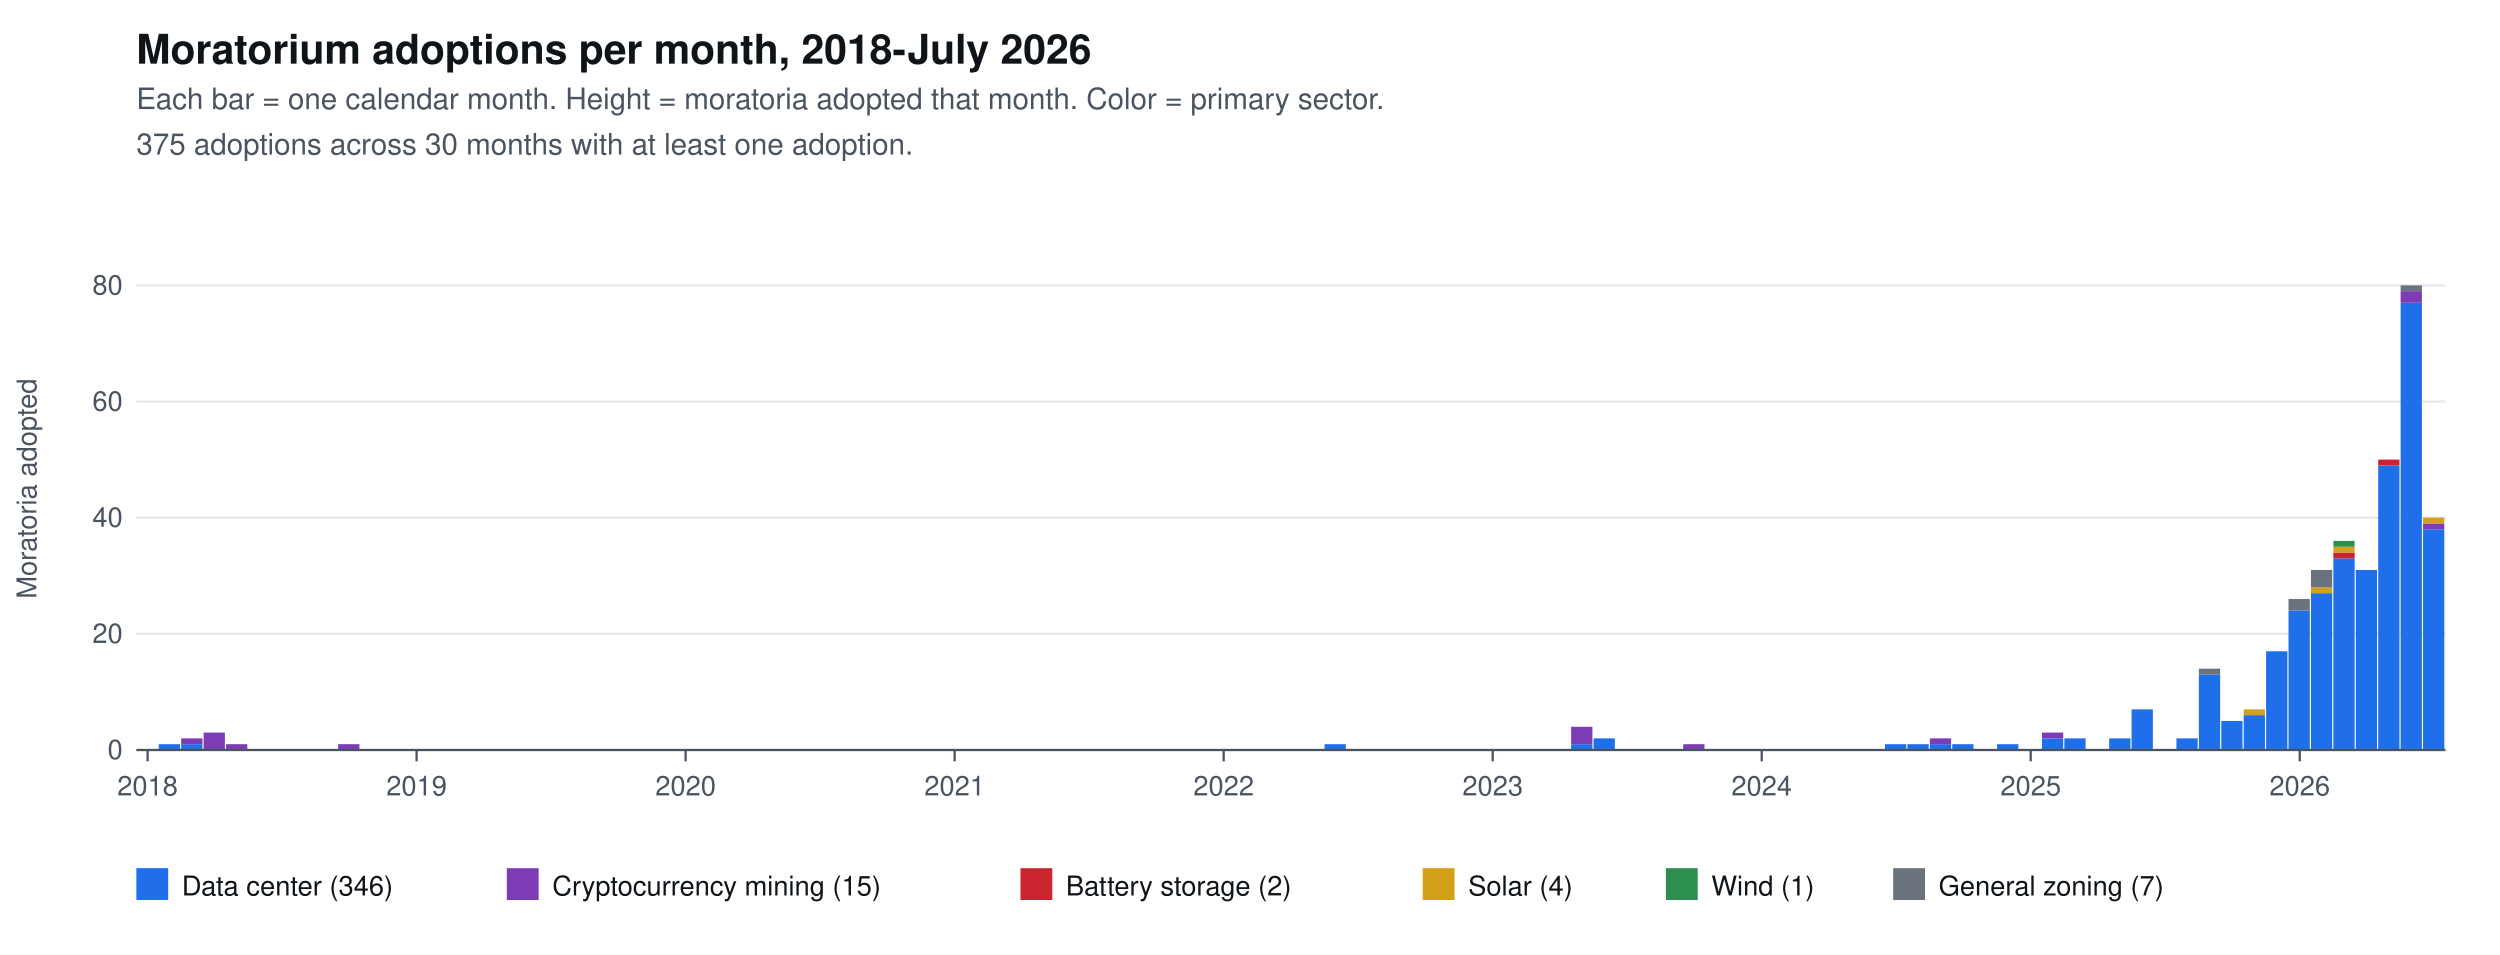
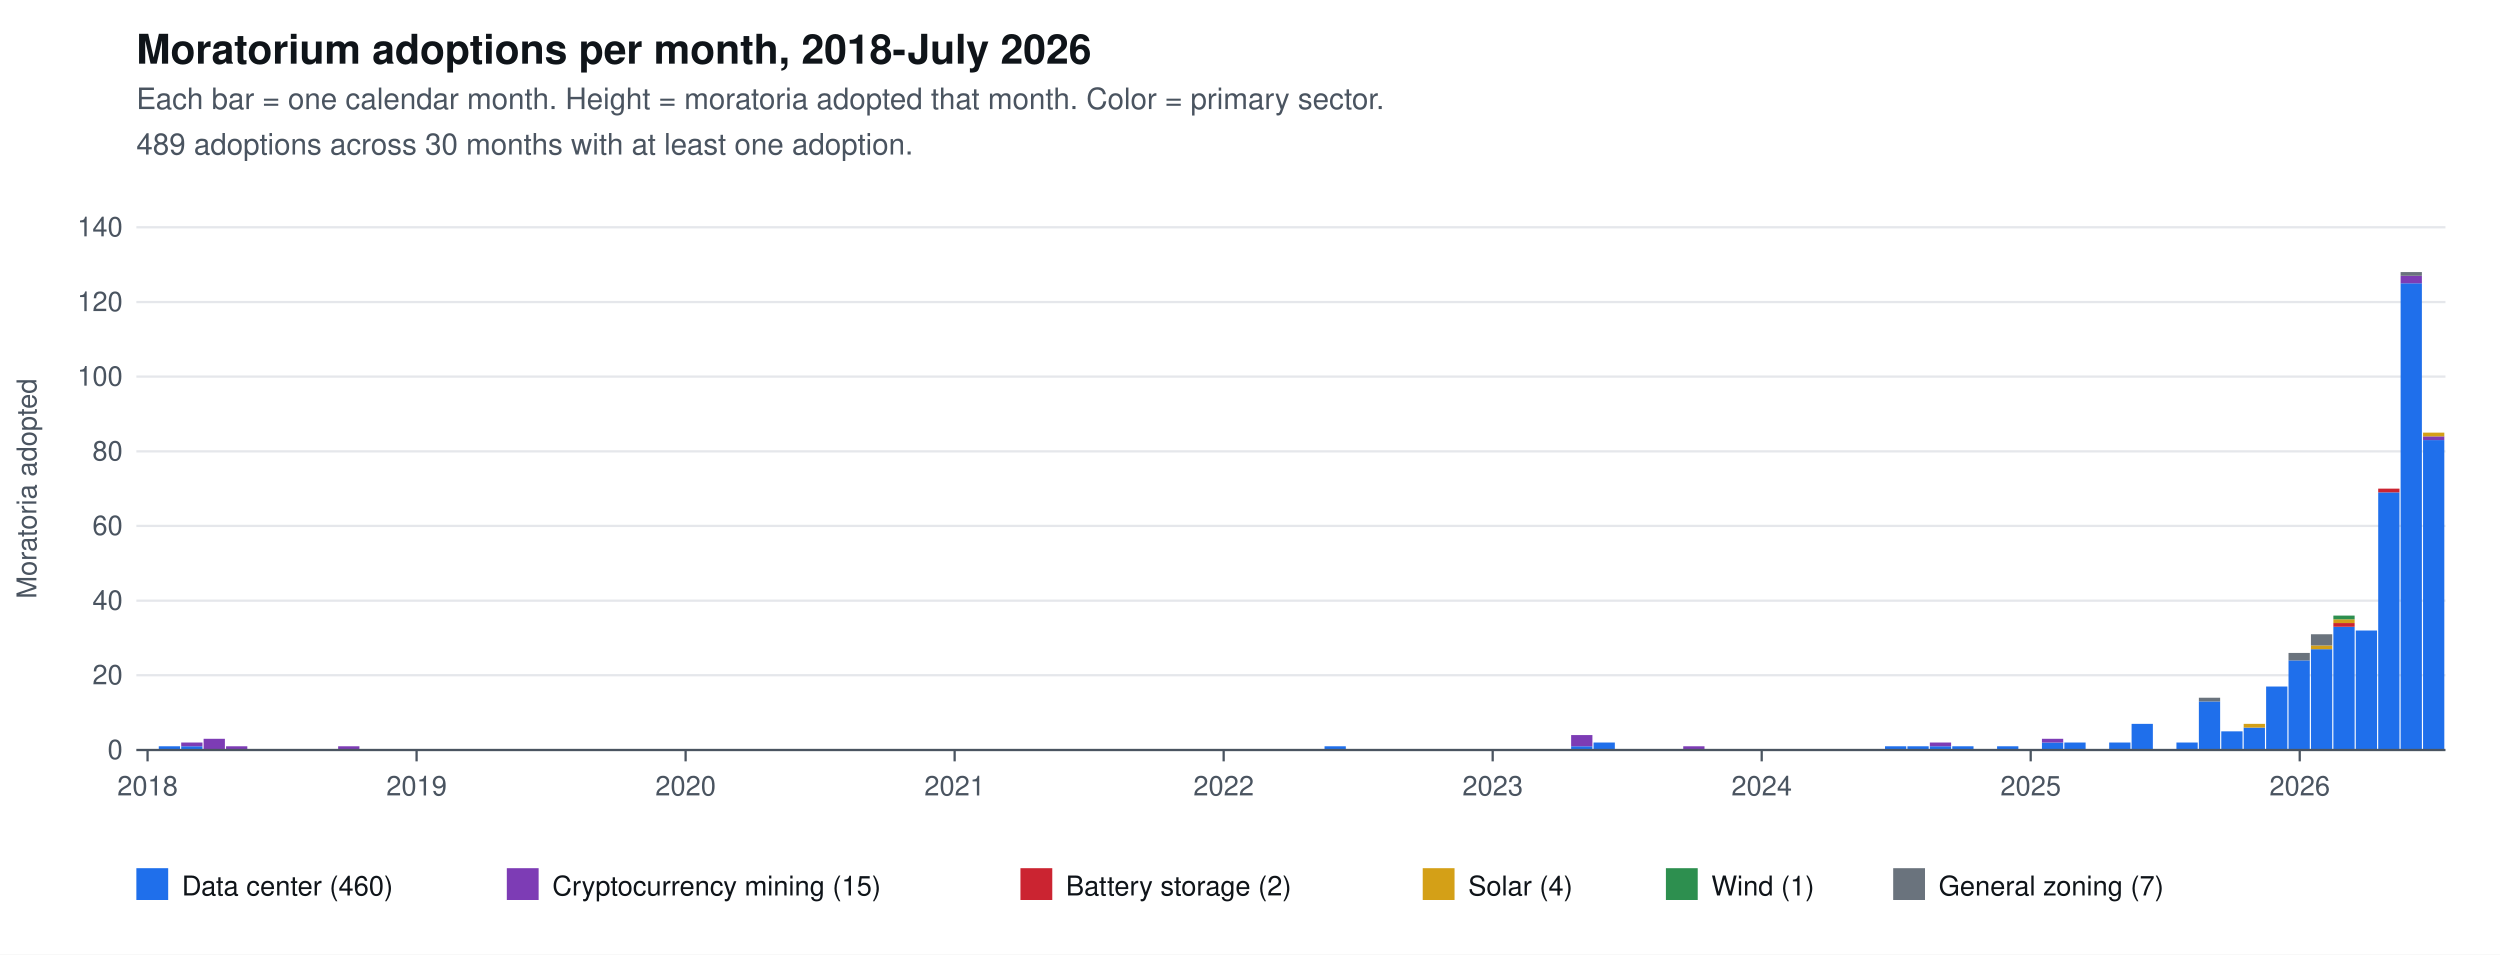
<svg xmlns="http://www.w3.org/2000/svg" viewBox="0 0 1100 420" width="100%" height="auto" font-family="ui-sans-serif, system-ui, -apple-system, Helvetica, Arial, sans-serif" font-size="12" role="img" aria-label="Monthly moratorium adoptions, 2018 through July 2026">
  <rect width="1100" height="420" fill="white" />
  <text x="60" y="28" font-size="18" font-weight="600" fill="#0f1419">Moratorium adoptions per month, 2018-July 2026</text>
  <text x="60" y="48" font-size="13" fill="#4a5460">Each bar = one calendar month. Height = moratoria adopted that month. Color = primary sector.</text>
-   <text x="60" y="68" font-size="13" fill="#4a5460">375 adoptions across 30 months with at least one adoption.</text>
+   <text x="60" y="68" font-size="13" fill="#4a5460">489 adoptions across 30 months with at least one adoption.</text>
  <g stroke="#e5e7eb" stroke-width="1">
    <line x1="60" x2="1076" y1="330.0" y2="330.0" />
-     <line x1="60" x2="1076" y1="278.9" y2="278.9" />
-     <line x1="60" x2="1076" y1="227.8" y2="227.8" />
-     <line x1="60" x2="1076" y1="176.7" y2="176.7" />
-     <line x1="60" x2="1076" y1="125.6" y2="125.6" />
+     <line x1="60" x2="1076" y1="297.1" y2="297.1" />
+     <line x1="60" x2="1076" y1="264.3" y2="264.3" />
+     <line x1="60" x2="1076" y1="231.4" y2="231.4" />
+     <line x1="60" x2="1076" y1="198.6" y2="198.6" />
+     <line x1="60" x2="1076" y1="165.7" y2="165.7" />
+     <line x1="60" x2="1076" y1="132.9" y2="132.9" />
+     <line x1="60" x2="1076" y1="100.0" y2="100.0" />
  </g>
  <g fill="#4a5460" text-anchor="end">
    <text x="54" y="334.0">0</text>
-     <text x="54" y="282.9">20</text>
-     <text x="54" y="231.8">40</text>
-     <text x="54" y="180.7">60</text>
-     <text x="54" y="129.6">80</text>
+     <text x="54" y="301.1">20</text>
+     <text x="54" y="268.3">40</text>
+     <text x="54" y="235.4">60</text>
+     <text x="54" y="202.6">80</text>
+     <text x="54" y="169.7">100</text>
+     <text x="54" y="136.9">120</text>
+     <text x="54" y="104.0">140</text>
  </g>
  <text x="16" y="215.0" fill="#4a5460" text-anchor="middle" transform="rotate(-90 16 215.0)">Moratoria adopted</text>
  <g>
-     <rect x="69.86" y="327.44" width="9.36" height="2.56" fill="#1f6feb" />
-     <rect x="79.73" y="327.44" width="9.36" height="2.56" fill="#1f6feb" />
-     <rect x="79.73" y="324.89" width="9.36" height="2.56" fill="#7d3cb5" />
-     <rect x="89.59" y="322.33" width="9.36" height="7.67" fill="#7d3cb5" />
-     <rect x="99.46" y="327.44" width="9.36" height="2.56" fill="#7d3cb5" />
-     <rect x="148.78" y="327.44" width="9.36" height="2.56" fill="#7d3cb5" />
-     <rect x="582.80" y="327.44" width="9.36" height="2.56" fill="#1f6feb" />
-     <rect x="691.30" y="327.44" width="9.36" height="2.56" fill="#1f6feb" />
-     <rect x="691.30" y="319.78" width="9.36" height="7.67" fill="#7d3cb5" />
-     <rect x="701.17" y="324.89" width="9.36" height="5.11" fill="#1f6feb" />
-     <rect x="740.62" y="327.44" width="9.36" height="2.56" fill="#7d3cb5" />
-     <rect x="829.40" y="327.44" width="9.36" height="2.56" fill="#1f6feb" />
-     <rect x="839.26" y="327.44" width="9.36" height="2.56" fill="#1f6feb" />
-     <rect x="849.13" y="327.44" width="9.36" height="2.56" fill="#1f6feb" />
-     <rect x="849.13" y="324.89" width="9.36" height="2.56" fill="#7d3cb5" />
-     <rect x="858.99" y="327.44" width="9.36" height="2.56" fill="#1f6feb" />
-     <rect x="878.72" y="327.44" width="9.36" height="2.56" fill="#1f6feb" />
-     <rect x="898.45" y="324.89" width="9.36" height="5.11" fill="#1f6feb" />
-     <rect x="898.45" y="322.33" width="9.36" height="2.56" fill="#7d3cb5" />
-     <rect x="908.31" y="324.89" width="9.36" height="5.11" fill="#1f6feb" />
-     <rect x="928.04" y="324.89" width="9.36" height="5.11" fill="#1f6feb" />
-     <rect x="937.90" y="312.11" width="9.36" height="17.89" fill="#1f6feb" />
-     <rect x="957.63" y="324.89" width="9.36" height="5.11" fill="#1f6feb" />
-     <rect x="967.50" y="296.78" width="9.36" height="33.22" fill="#1f6feb" />
-     <rect x="967.50" y="294.22" width="9.36" height="2.56" fill="#6a737d" />
-     <rect x="977.36" y="317.22" width="9.36" height="12.78" fill="#1f6feb" />
-     <rect x="987.22" y="314.67" width="9.36" height="15.33" fill="#1f6feb" />
-     <rect x="987.22" y="312.11" width="9.36" height="2.56" fill="#d4a017" />
-     <rect x="997.09" y="286.56" width="9.36" height="43.44" fill="#1f6feb" />
-     <rect x="1006.95" y="268.67" width="9.36" height="61.33" fill="#1f6feb" />
-     <rect x="1006.95" y="263.56" width="9.36" height="5.11" fill="#6a737d" />
-     <rect x="1016.82" y="261.00" width="9.36" height="69.00" fill="#1f6feb" />
-     <rect x="1016.82" y="258.44" width="9.36" height="2.56" fill="#d4a017" />
-     <rect x="1016.82" y="250.78" width="9.36" height="7.67" fill="#6a737d" />
-     <rect x="1026.68" y="245.67" width="9.36" height="84.33" fill="#1f6feb" />
-     <rect x="1026.68" y="243.11" width="9.36" height="2.56" fill="#cb2431" />
-     <rect x="1026.68" y="240.56" width="9.36" height="2.56" fill="#d4a017" />
-     <rect x="1026.68" y="238.00" width="9.36" height="2.56" fill="#2d8f4f" />
-     <rect x="1036.54" y="250.78" width="9.36" height="79.22" fill="#1f6feb" />
-     <rect x="1046.41" y="204.78" width="9.36" height="125.22" fill="#1f6feb" />
-     <rect x="1046.41" y="202.22" width="9.36" height="2.56" fill="#cb2431" />
-     <rect x="1056.27" y="133.22" width="9.36" height="196.78" fill="#1f6feb" />
-     <rect x="1056.27" y="128.11" width="9.36" height="5.11" fill="#7d3cb5" />
-     <rect x="1056.27" y="125.56" width="9.36" height="2.56" fill="#6a737d" />
-     <rect x="1066.14" y="232.89" width="9.36" height="97.11" fill="#1f6feb" />
-     <rect x="1066.14" y="230.33" width="9.36" height="2.56" fill="#7d3cb5" />
-     <rect x="1066.14" y="227.78" width="9.36" height="2.56" fill="#d4a017" />
+     <rect x="69.86" y="328.36" width="9.36" height="1.64" fill="#1f6feb" />
+     <rect x="79.73" y="328.36" width="9.36" height="1.64" fill="#1f6feb" />
+     <rect x="79.73" y="326.71" width="9.36" height="1.64" fill="#7d3cb5" />
+     <rect x="89.59" y="325.07" width="9.36" height="4.93" fill="#7d3cb5" />
+     <rect x="99.46" y="328.36" width="9.36" height="1.64" fill="#7d3cb5" />
+     <rect x="148.78" y="328.36" width="9.36" height="1.64" fill="#7d3cb5" />
+     <rect x="582.80" y="328.36" width="9.36" height="1.64" fill="#1f6feb" />
+     <rect x="691.30" y="328.36" width="9.36" height="1.64" fill="#1f6feb" />
+     <rect x="691.30" y="323.43" width="9.36" height="4.93" fill="#7d3cb5" />
+     <rect x="701.17" y="326.71" width="9.36" height="3.29" fill="#1f6feb" />
+     <rect x="740.62" y="328.36" width="9.36" height="1.64" fill="#7d3cb5" />
+     <rect x="829.40" y="328.36" width="9.36" height="1.64" fill="#1f6feb" />
+     <rect x="839.26" y="328.36" width="9.36" height="1.64" fill="#1f6feb" />
+     <rect x="849.13" y="328.36" width="9.36" height="1.64" fill="#1f6feb" />
+     <rect x="849.13" y="326.71" width="9.36" height="1.64" fill="#7d3cb5" />
+     <rect x="858.99" y="328.36" width="9.36" height="1.64" fill="#1f6feb" />
+     <rect x="878.72" y="328.36" width="9.36" height="1.64" fill="#1f6feb" />
+     <rect x="898.45" y="326.71" width="9.36" height="3.29" fill="#1f6feb" />
+     <rect x="898.45" y="325.07" width="9.36" height="1.64" fill="#7d3cb5" />
+     <rect x="908.31" y="326.71" width="9.36" height="3.29" fill="#1f6feb" />
+     <rect x="928.04" y="326.71" width="9.36" height="3.29" fill="#1f6feb" />
+     <rect x="937.90" y="318.50" width="9.36" height="11.50" fill="#1f6feb" />
+     <rect x="957.63" y="326.71" width="9.36" height="3.29" fill="#1f6feb" />
+     <rect x="967.50" y="308.64" width="9.36" height="21.36" fill="#1f6feb" />
+     <rect x="967.50" y="307.00" width="9.36" height="1.64" fill="#6a737d" />
+     <rect x="977.36" y="321.79" width="9.36" height="8.21" fill="#1f6feb" />
+     <rect x="987.22" y="320.14" width="9.36" height="9.86" fill="#1f6feb" />
+     <rect x="987.22" y="318.50" width="9.36" height="1.64" fill="#d4a017" />
+     <rect x="997.09" y="302.07" width="9.36" height="27.93" fill="#1f6feb" />
+     <rect x="1006.95" y="290.57" width="9.36" height="39.43" fill="#1f6feb" />
+     <rect x="1006.95" y="287.29" width="9.36" height="3.29" fill="#6a737d" />
+     <rect x="1016.82" y="285.64" width="9.36" height="44.36" fill="#1f6feb" />
+     <rect x="1016.82" y="284.00" width="9.36" height="1.64" fill="#d4a017" />
+     <rect x="1016.82" y="279.07" width="9.36" height="4.93" fill="#6a737d" />
+     <rect x="1026.68" y="275.79" width="9.36" height="54.21" fill="#1f6feb" />
+     <rect x="1026.68" y="274.14" width="9.36" height="1.64" fill="#cb2431" />
+     <rect x="1026.68" y="272.50" width="9.36" height="1.64" fill="#d4a017" />
+     <rect x="1026.68" y="270.86" width="9.36" height="1.64" fill="#2d8f4f" />
+     <rect x="1036.54" y="277.43" width="9.36" height="52.57" fill="#1f6feb" />
+     <rect x="1046.41" y="216.64" width="9.36" height="113.36" fill="#1f6feb" />
+     <rect x="1046.41" y="215.00" width="9.36" height="1.64" fill="#cb2431" />
+     <rect x="1056.27" y="124.64" width="9.36" height="205.36" fill="#1f6feb" />
+     <rect x="1056.27" y="121.36" width="9.36" height="3.29" fill="#7d3cb5" />
+     <rect x="1056.27" y="119.71" width="9.36" height="1.64" fill="#6a737d" />
+     <rect x="1066.14" y="193.64" width="9.36" height="136.36" fill="#1f6feb" />
+     <rect x="1066.14" y="192.00" width="9.36" height="1.64" fill="#7d3cb5" />
+     <rect x="1066.14" y="190.36" width="9.36" height="1.64" fill="#d4a017" />
  </g>
  <g fill="#4a5460" text-anchor="middle">
    <line x1="64.93" x2="64.93" y1="330.0" y2="335.0" stroke="#4a5460" />
    <text x="64.93" y="350.0">2018</text>
    <line x1="183.30" x2="183.30" y1="330.0" y2="335.0" stroke="#4a5460" />
    <text x="183.30" y="350.0">2019</text>
    <line x1="301.67" x2="301.67" y1="330.0" y2="335.0" stroke="#4a5460" />
    <text x="301.67" y="350.0">2020</text>
    <line x1="420.04" x2="420.04" y1="330.0" y2="335.0" stroke="#4a5460" />
    <text x="420.04" y="350.0">2021</text>
    <line x1="538.41" x2="538.41" y1="330.0" y2="335.0" stroke="#4a5460" />
    <text x="538.41" y="350.0">2022</text>
    <line x1="656.78" x2="656.78" y1="330.0" y2="335.0" stroke="#4a5460" />
    <text x="656.78" y="350.0">2023</text>
    <line x1="775.15" x2="775.15" y1="330.0" y2="335.0" stroke="#4a5460" />
    <text x="775.15" y="350.0">2024</text>
    <line x1="893.51" x2="893.51" y1="330.0" y2="335.0" stroke="#4a5460" />
    <text x="893.51" y="350.0">2025</text>
    <line x1="1011.88" x2="1011.88" y1="330.0" y2="335.0" stroke="#4a5460" />
    <text x="1011.88" y="350.0">2026</text>
  </g>
  <line x1="60" x2="1076" y1="330.0" y2="330.0" stroke="#4a5460" />
  <g font-size="12">
    <rect x="60" y="382" width="14" height="14" fill="#1f6feb" />
-     <text x="80" y="394" fill="#0f1419">Data center (346)</text>
+     <text x="80" y="394" fill="#0f1419">Data center (460)</text>
    <rect x="223" y="382" width="14" height="14" fill="#7d3cb5" />
    <text x="243" y="394" fill="#0f1419">Cryptocurrency mining (15)</text>
    <rect x="449" y="382" width="14" height="14" fill="#cb2431" />
    <text x="469" y="394" fill="#0f1419">Battery storage (2)</text>
    <rect x="626" y="382" width="14" height="14" fill="#d4a017" />
    <text x="646" y="394" fill="#0f1419">Solar (4)</text>
    <rect x="733" y="382" width="14" height="14" fill="#2d8f4f" />
    <text x="753" y="394" fill="#0f1419">Wind (1)</text>
    <rect x="833" y="382" width="14" height="14" fill="#6a737d" />
    <text x="853" y="394" fill="#0f1419">General zoning (7)</text>
  </g>
</svg>
